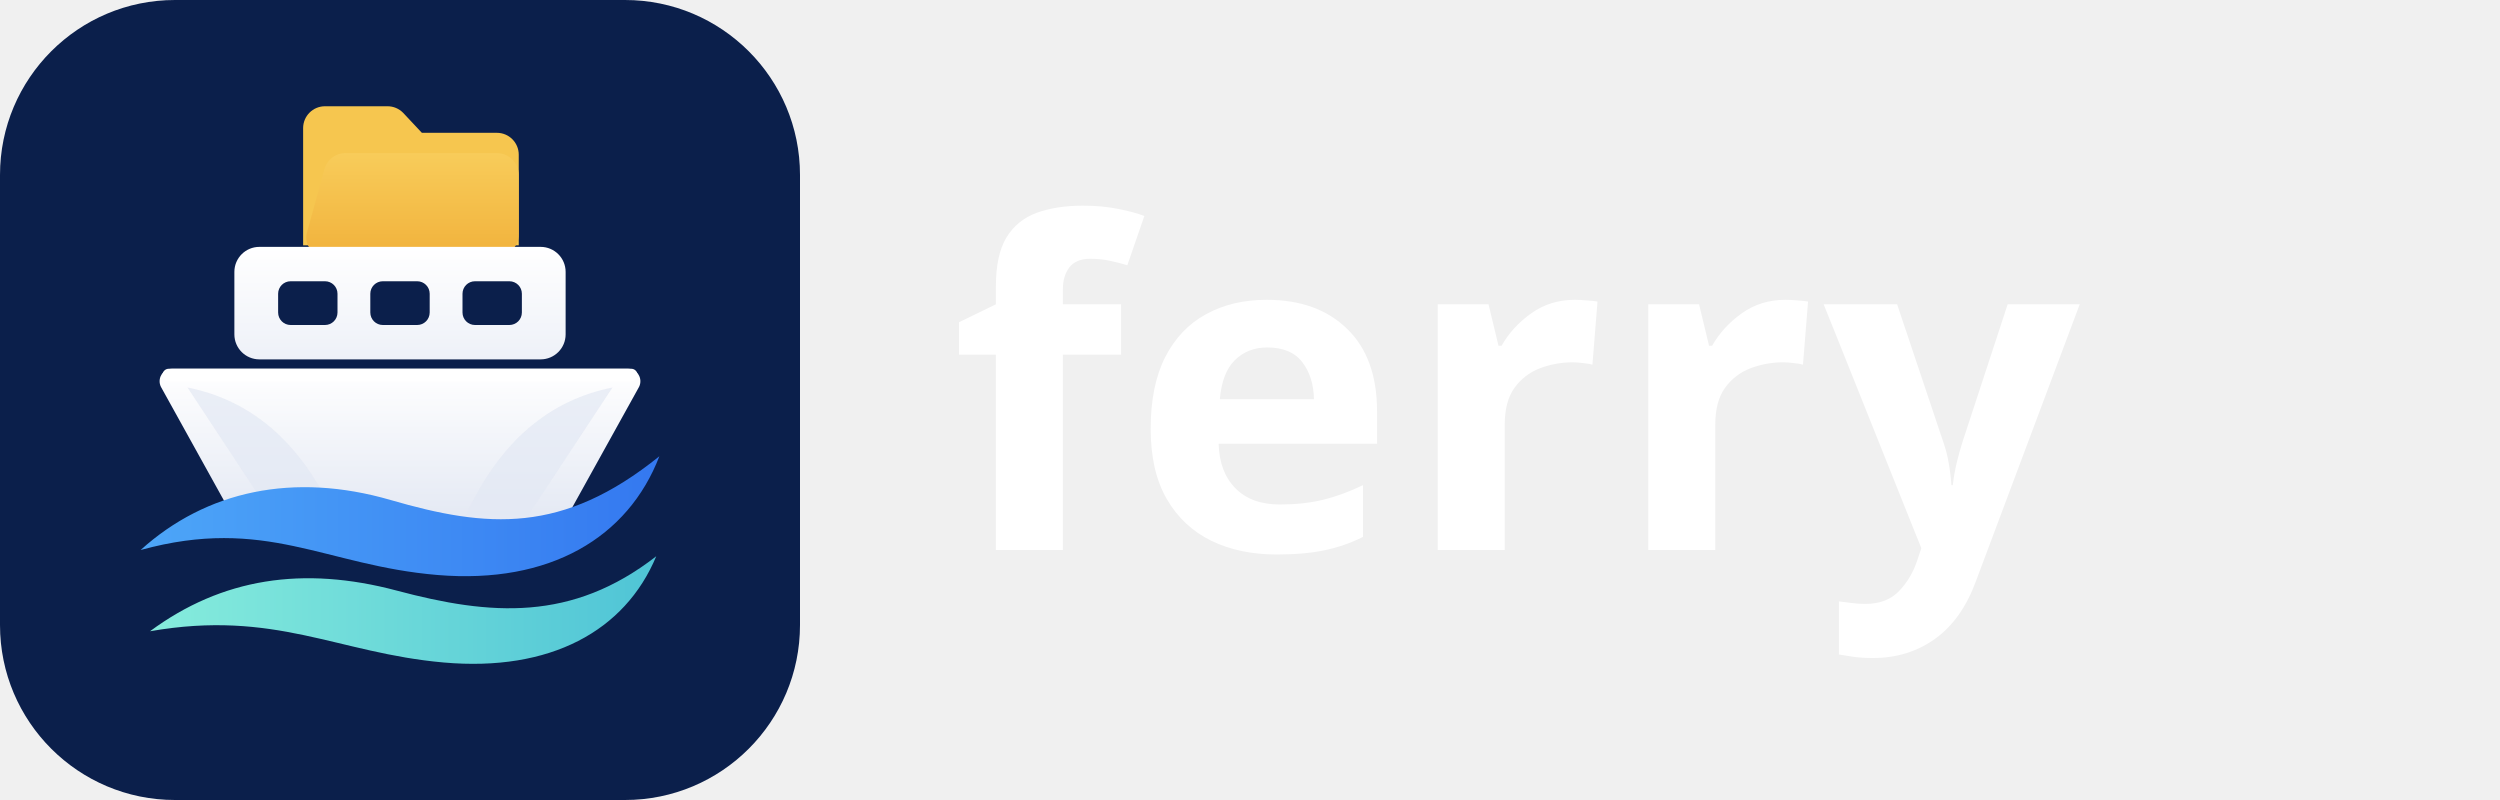
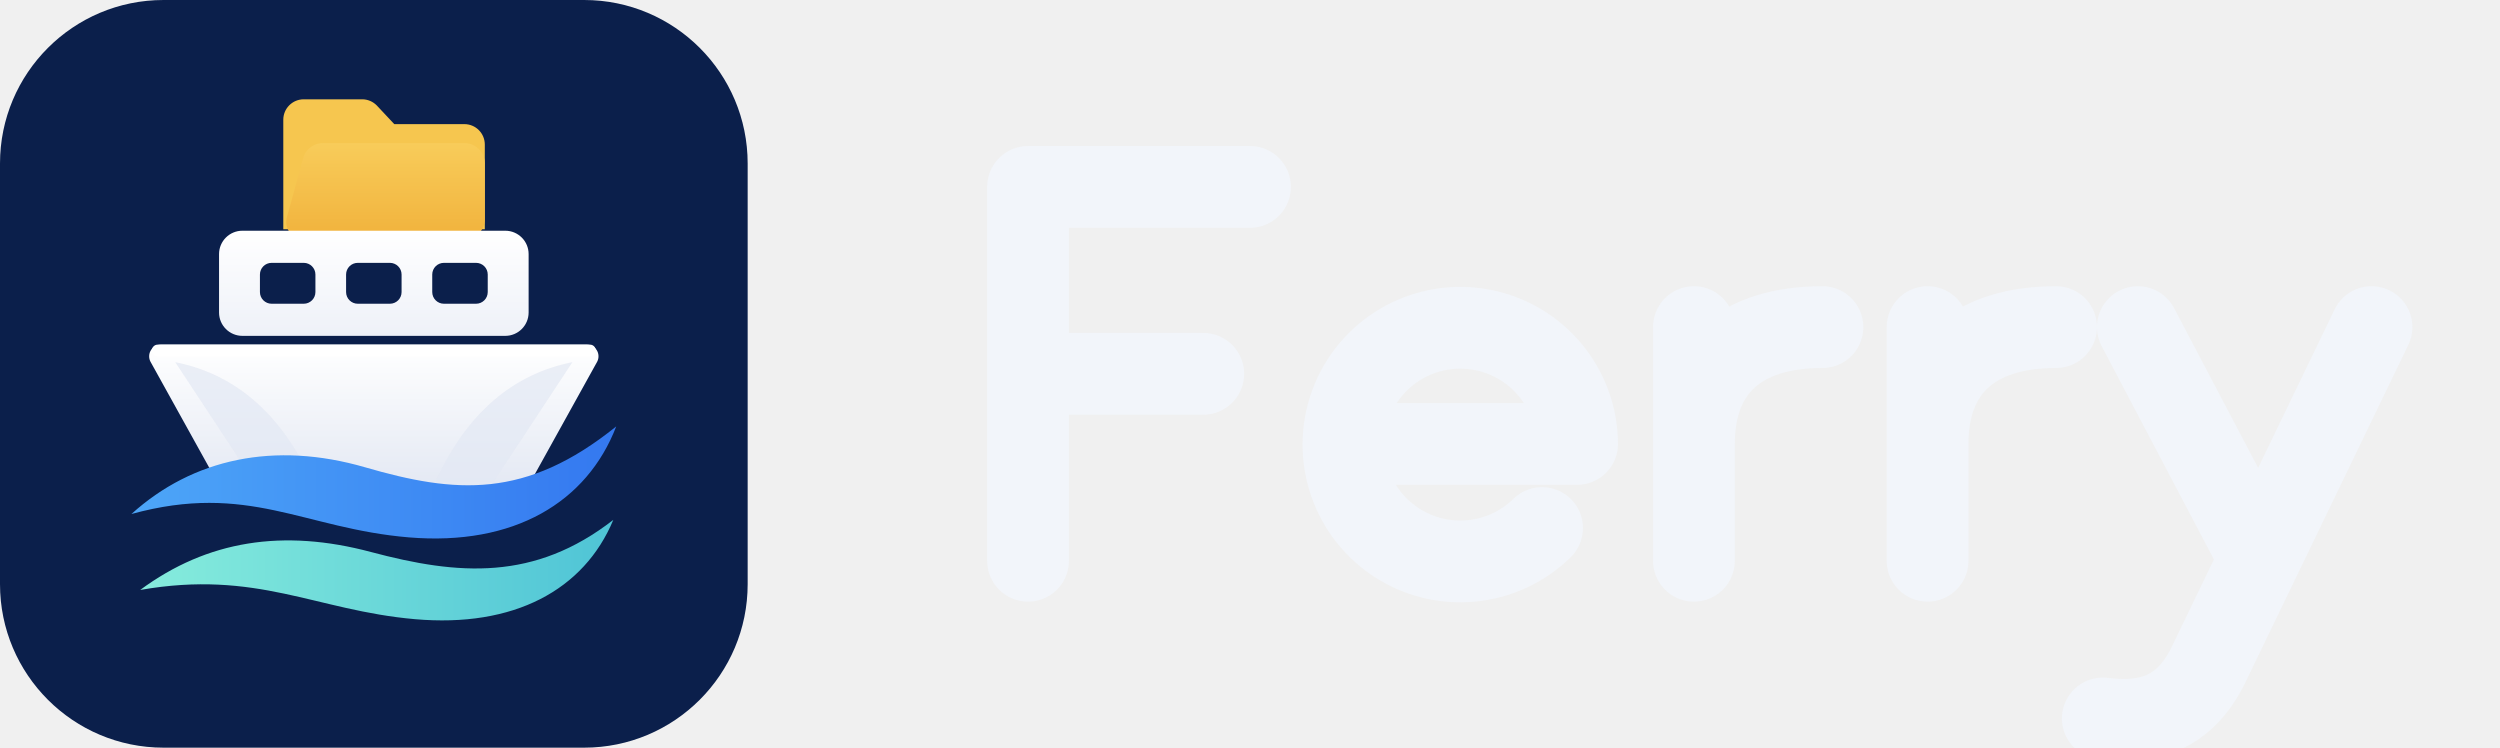
- <svg xmlns="http://www.w3.org/2000/svg" viewBox="0 0 200 64" role="img" aria-label="Ferry">
+ <svg xmlns="http://www.w3.org/2000/svg" viewBox="0 0 214 64" role="img" aria-label="Ferry">
  <svg x="0" y="0" width="64" height="64" viewBox="0 0 512 512">
    <defs>
      <linearGradient id="hull" x1="0" y1="0" x2="0" y2="1">
        <stop offset="0" stop-color="#FFFFFF" />
        <stop offset="1" stop-color="#E3E8F3" />
      </linearGradient>
      <linearGradient id="cabin" x1="0" y1="0" x2="0" y2="1">
        <stop offset="0" stop-color="#FFFFFF" />
        <stop offset="1" stop-color="#EEF1F8" />
      </linearGradient>
      <linearGradient id="wave1" x1="0" y1="0" x2="1" y2="0">
        <stop offset="0" stop-color="#4DA6F8" />
        <stop offset="1" stop-color="#3478F0" />
      </linearGradient>
      <linearGradient id="wave2" x1="0" y1="0" x2="1" y2="0">
        <stop offset="0" stop-color="#86ECDC" />
        <stop offset="1" stop-color="#4FC4D6" />
      </linearGradient>
      <linearGradient id="folderFront" x1="0" y1="0" x2="0" y2="1">
        <stop offset="0" stop-color="#F8CC5A" />
        <stop offset="1" stop-color="#F1B23C" />
      </linearGradient>
    </defs>
    <rect width="512" height="512" rx="112" fill="#0B1F4B" />
    <path d="M194 82a14 14 0 0 1 14-14h40a14 14 0 0 1 10 4.2l12 12.8h48a14 14 0 0 1 14 14v58H194z" fill="#F6C64F" />
    <path d="M222 98h96a14 14 0 0 1 14 14v38a14 14 0 0 1-14 14H208a12 12 0 0 1-11.6-15l11.2-40.6A14 14 0 0 1 222 98z" fill="url(#folderFront)" />
    <rect x="150" y="158" width="212" height="72" rx="16" fill="url(#cabin)" />
    <rect x="178" y="180" width="38" height="28" rx="8" fill="#0B1F4B" />
    <rect x="237" y="180" width="38" height="28" rx="8" fill="#0B1F4B" />
    <rect x="296" y="180" width="38" height="28" rx="8" fill="#0B1F4B" />
    <path d="M110 236h292a8 8 0 0 1 7 11.6L360 336H152L103 247.6A8 8 0 0 1 110 236z" fill="url(#hull)" />
    <path d="M120 248c40 8 72 34 94 82l-40 0z" fill="#E3E8F3" opacity=".7" />
    <path d="M392 248c-40 8-72 34-94 82l40 0z" fill="#E3E8F3" opacity=".7" />
    <rect x="104" y="236" width="304" height="8" rx="4" fill="#FFFFFF" />
    <path d="M90 352c42-38 98-50 160-32s110 22 172-28c-20 52-70 82-142 76s-110-38-190-16z" fill="url(#wave1)" />
    <path d="M96 404c46-34 98-42 158-26s112 20 166-22c-20 48-68 74-136 68s-108-34-188-20z" fill="url(#wave2)" />
  </svg>
-   <text x="76" y="44" font-family="ui-rounded, 'SF Pro Rounded', 'Nunito', 'Varela Round', system-ui, sans-serif" font-size="36" font-weight="800" letter-spacing="0.5" fill="#FFFFFF">ferry</text>
+   <g transform="translate(80 0)" fill="none" stroke="#F2F5FA" stroke-width="7" stroke-linecap="round" stroke-linejoin="round">
+     <path d="M8 48V16h19M8 32h15" />
+     <path d="M35 38h20a10 10 0 1 0-3 7.2" />
+     <path d="M65 28v20M65 38c0-6.5 4-10 11-10" />
+     <path d="M85 28v20M85 38c0-6.5 4-10 11-10" />
+     <path d="M103 28l10 19M123 28l-14 29c-2 4-5 5-9 4.5" />
+   </g>
</svg>
